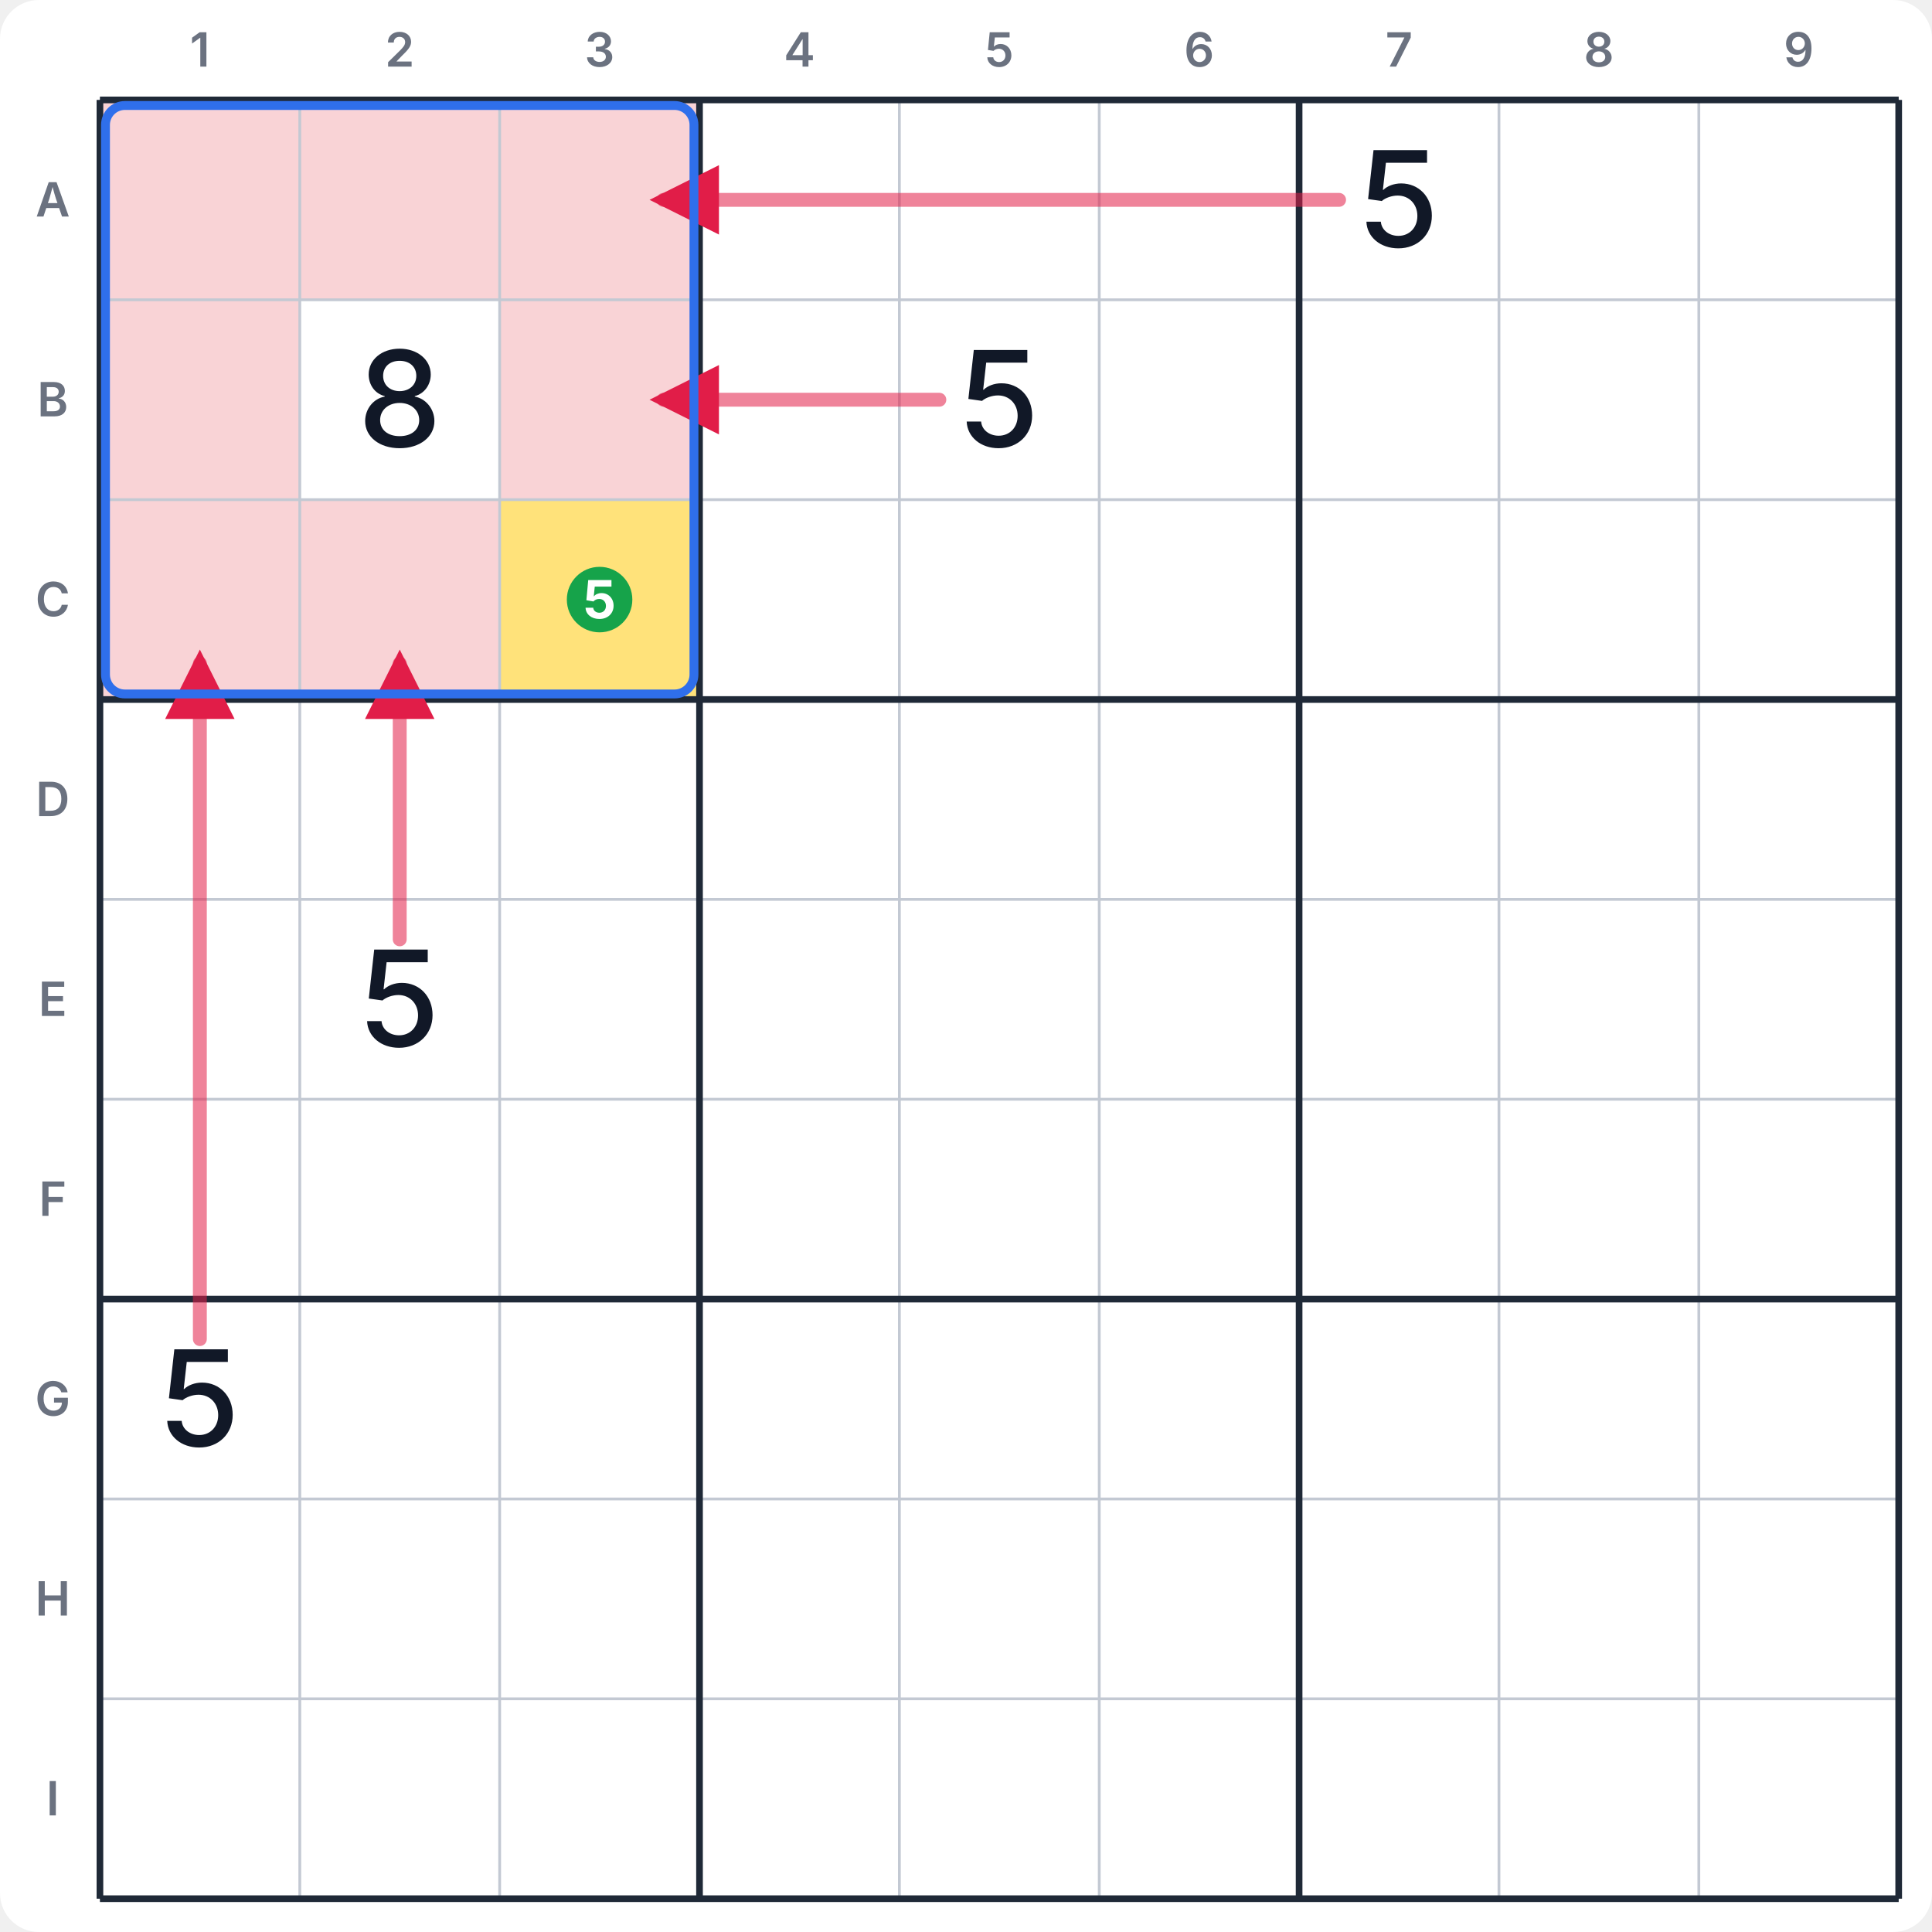
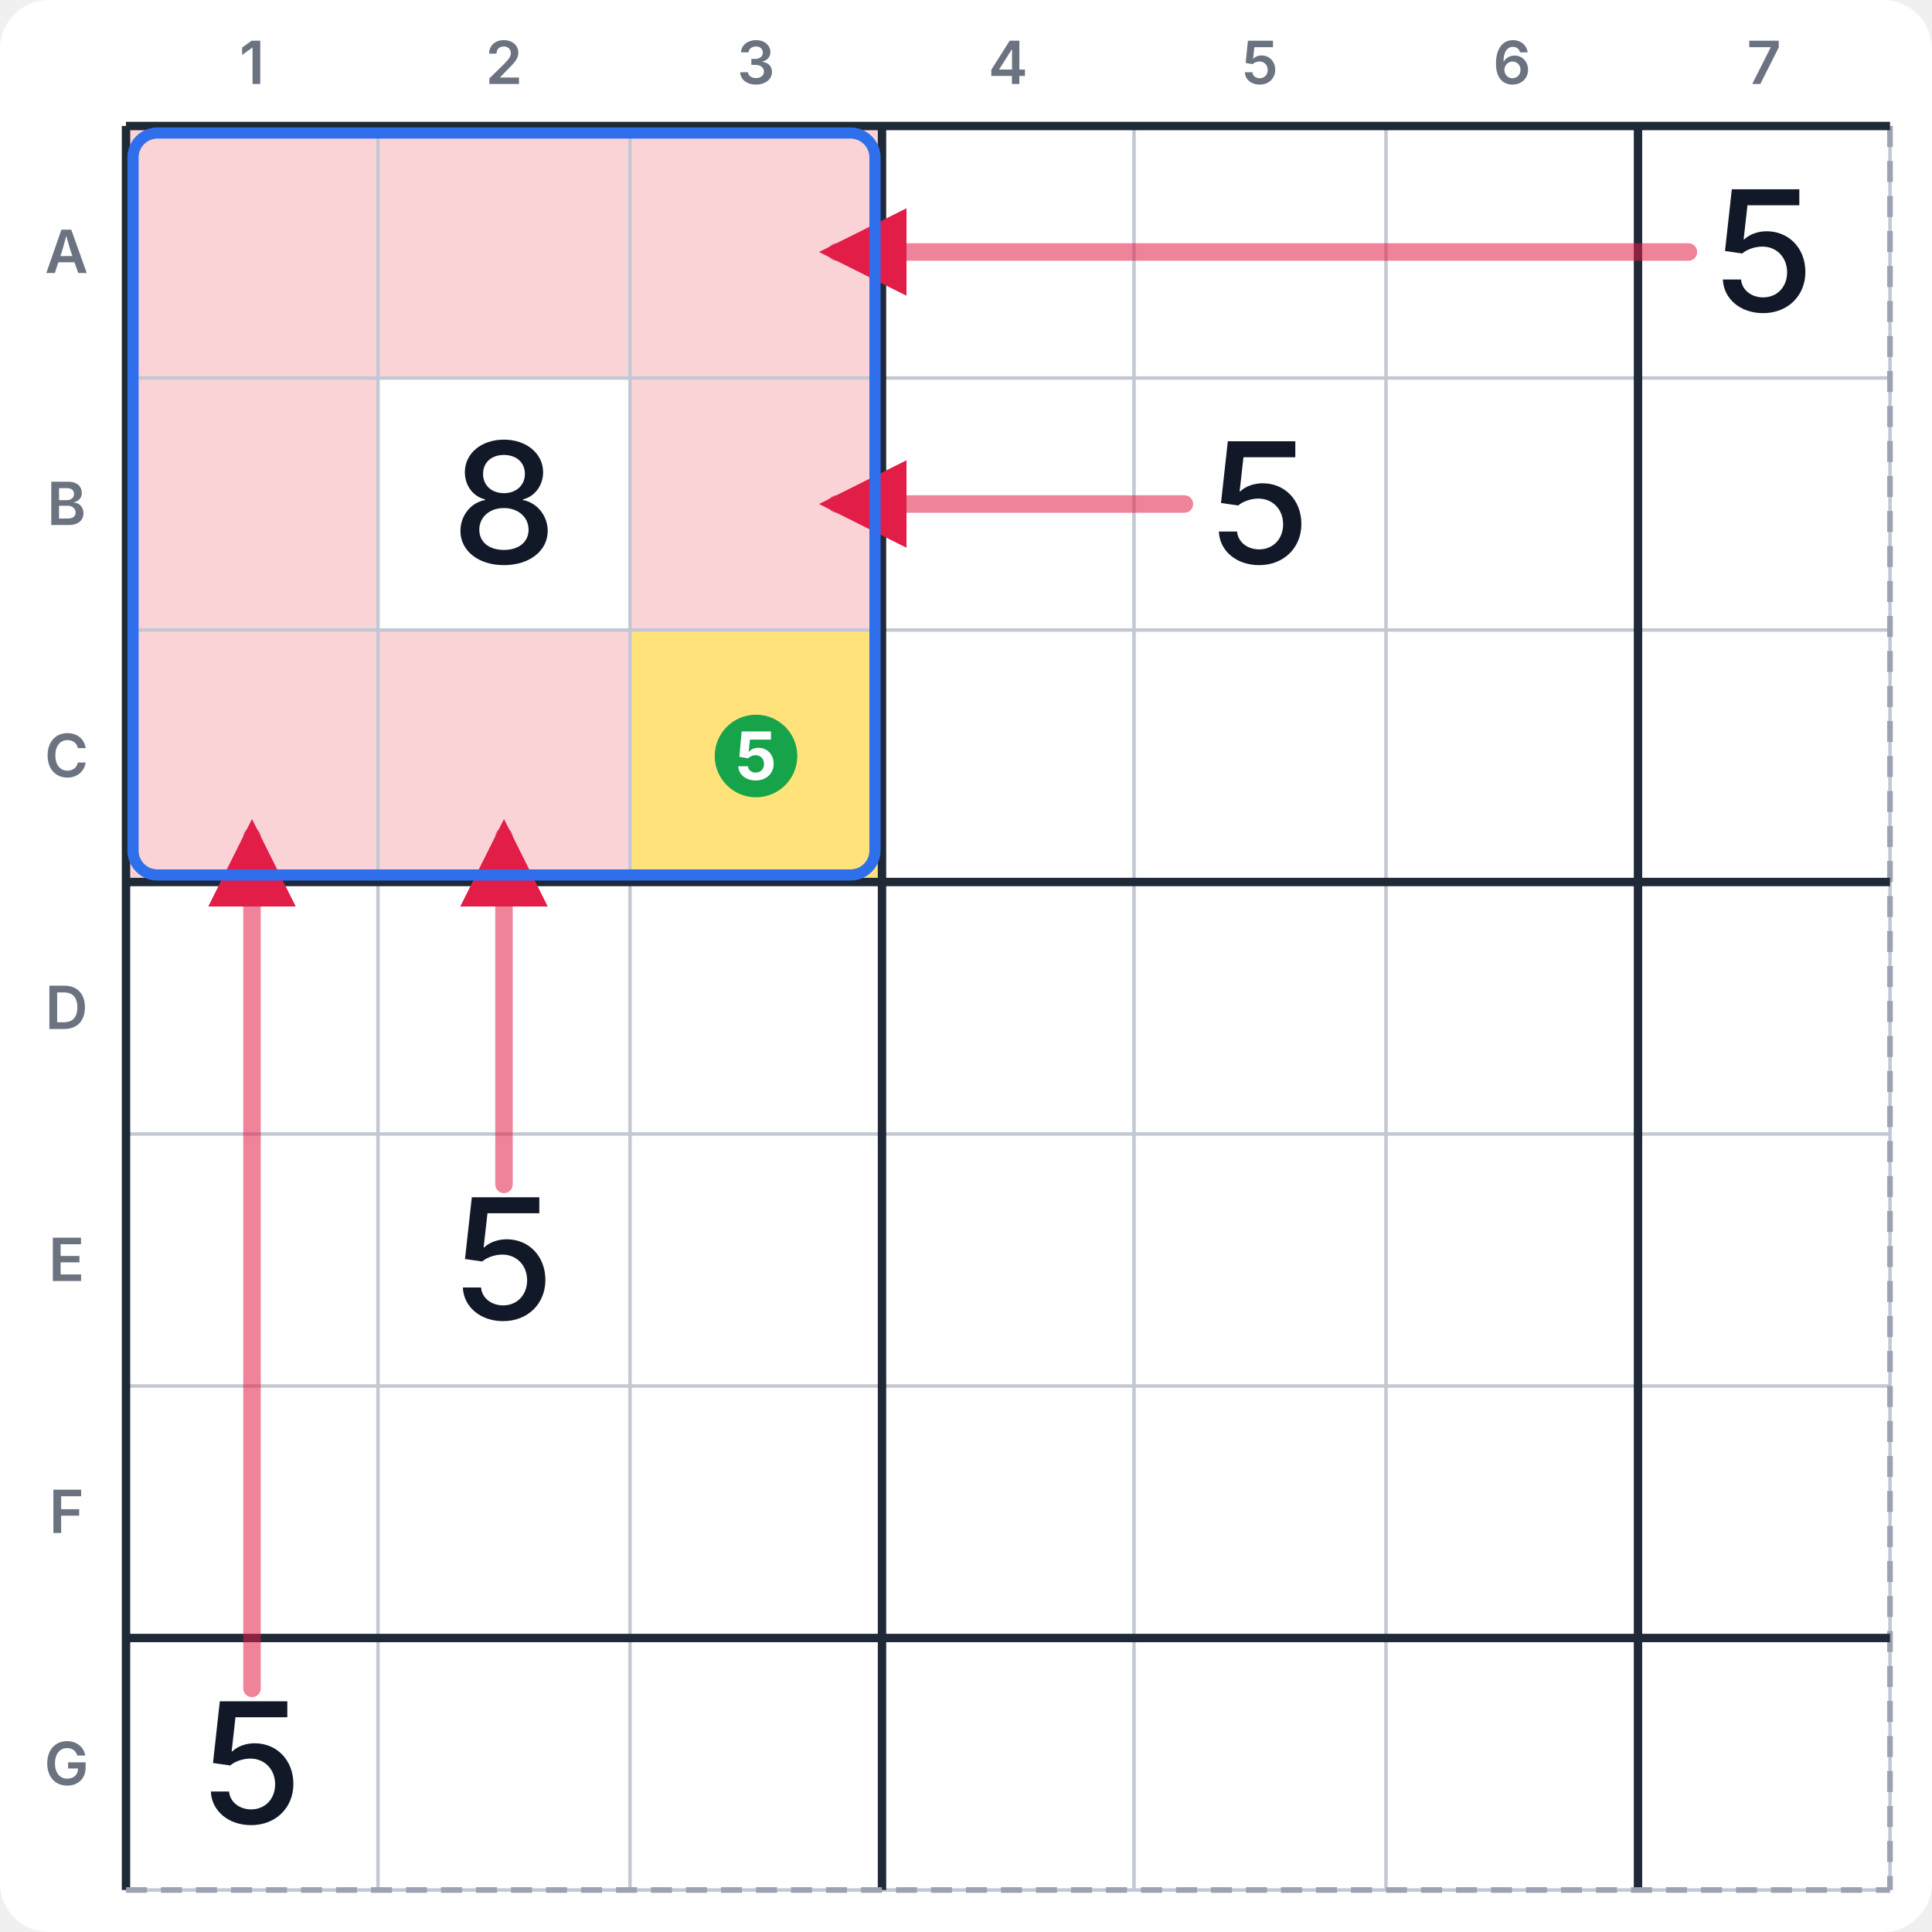
- <svg xmlns="http://www.w3.org/2000/svg" viewBox="0 0 696 696" width="696" height="696" font-family="Inter, 'Segoe UI', Helvetica, Arial, sans-serif">
+ <svg xmlns="http://www.w3.org/2000/svg" viewBox="0 0 552 552" width="552" height="552" font-family="Inter, 'Segoe UI', Helvetica, Arial, sans-serif">
  <defs>
    <marker id="arr" viewBox="0 0 10 10" refX="8" refY="5" markerWidth="5" markerHeight="5" orient="auto-start-reverse">
      <path d="M0,0 L10,5 L0,10 z" fill="#E11D48" />
    </marker>
  </defs>
-   <rect x="0" y="0" width="696" height="696" rx="14" fill="#FFFFFF" />
+   <rect x="0" y="0" width="552" height="552" rx="14" fill="#FFFFFF" />
  <text x="72.0" y="24" text-anchor="middle" font-size="17" font-weight="600" fill="#6B7280">1</text>
  <text x="144.0" y="24" text-anchor="middle" font-size="17" font-weight="600" fill="#6B7280">2</text>
  <text x="216.0" y="24" text-anchor="middle" font-size="17" font-weight="600" fill="#6B7280">3</text>
  <text x="288.0" y="24" text-anchor="middle" font-size="17" font-weight="600" fill="#6B7280">4</text>
  <text x="360.0" y="24" text-anchor="middle" font-size="17" font-weight="600" fill="#6B7280">5</text>
  <text x="432.0" y="24" text-anchor="middle" font-size="17" font-weight="600" fill="#6B7280">6</text>
  <text x="504.0" y="24" text-anchor="middle" font-size="17" font-weight="600" fill="#6B7280">7</text>
-   <text x="576.0" y="24" text-anchor="middle" font-size="17" font-weight="600" fill="#6B7280">8</text>
-   <text x="648.0" y="24" text-anchor="middle" font-size="17" font-weight="600" fill="#6B7280">9</text>
  <text x="19" y="78.0" text-anchor="middle" font-size="17" font-weight="600" fill="#6B7280">A</text>
  <text x="19" y="150.0" text-anchor="middle" font-size="17" font-weight="600" fill="#6B7280">B</text>
  <text x="19" y="222.0" text-anchor="middle" font-size="17" font-weight="600" fill="#6B7280">C</text>
  <text x="19" y="294.0" text-anchor="middle" font-size="17" font-weight="600" fill="#6B7280">D</text>
  <text x="19" y="366.0" text-anchor="middle" font-size="17" font-weight="600" fill="#6B7280">E</text>
  <text x="19" y="438.0" text-anchor="middle" font-size="17" font-weight="600" fill="#6B7280">F</text>
  <text x="19" y="510.0" text-anchor="middle" font-size="17" font-weight="600" fill="#6B7280">G</text>
-   <text x="19" y="582.0" text-anchor="middle" font-size="17" font-weight="600" fill="#6B7280">H</text>
-   <text x="19" y="654.0" text-anchor="middle" font-size="17" font-weight="600" fill="#6B7280">I</text>
  <rect x="36" y="36" width="72" height="72" fill="#F9D3D6" />
  <rect x="108" y="36" width="72" height="72" fill="#F9D3D6" />
  <rect x="180" y="36" width="72" height="72" fill="#F9D3D6" />
  <rect x="36" y="108" width="72" height="72" fill="#F9D3D6" />
  <rect x="180" y="108" width="72" height="72" fill="#F9D3D6" />
  <rect x="36" y="180" width="72" height="72" fill="#F9D3D6" />
  <rect x="108" y="180" width="72" height="72" fill="#F9D3D6" />
  <rect x="180" y="180" width="72" height="72" fill="#FFE27A" />
-   <line x1="36" y1="36" x2="36" y2="684" stroke="#C3C9D3" stroke-width="1" />
-   <line x1="108" y1="36" x2="108" y2="684" stroke="#C3C9D3" stroke-width="1" />
-   <line x1="180" y1="36" x2="180" y2="684" stroke="#C3C9D3" stroke-width="1" />
-   <line x1="252" y1="36" x2="252" y2="684" stroke="#C3C9D3" stroke-width="1" />
-   <line x1="324" y1="36" x2="324" y2="684" stroke="#C3C9D3" stroke-width="1" />
-   <line x1="396" y1="36" x2="396" y2="684" stroke="#C3C9D3" stroke-width="1" />
-   <line x1="468" y1="36" x2="468" y2="684" stroke="#C3C9D3" stroke-width="1" />
-   <line x1="540" y1="36" x2="540" y2="684" stroke="#C3C9D3" stroke-width="1" />
-   <line x1="612" y1="36" x2="612" y2="684" stroke="#C3C9D3" stroke-width="1" />
-   <line x1="684" y1="36" x2="684" y2="684" stroke="#C3C9D3" stroke-width="1" />
-   <line x1="36" y1="36" x2="684" y2="36" stroke="#C3C9D3" stroke-width="1" />
-   <line x1="36" y1="108" x2="684" y2="108" stroke="#C3C9D3" stroke-width="1" />
-   <line x1="36" y1="180" x2="684" y2="180" stroke="#C3C9D3" stroke-width="1" />
-   <line x1="36" y1="252" x2="684" y2="252" stroke="#C3C9D3" stroke-width="1" />
-   <line x1="36" y1="324" x2="684" y2="324" stroke="#C3C9D3" stroke-width="1" />
-   <line x1="36" y1="396" x2="684" y2="396" stroke="#C3C9D3" stroke-width="1" />
-   <line x1="36" y1="468" x2="684" y2="468" stroke="#C3C9D3" stroke-width="1" />
-   <line x1="36" y1="540" x2="684" y2="540" stroke="#C3C9D3" stroke-width="1" />
-   <line x1="36" y1="612" x2="684" y2="612" stroke="#C3C9D3" stroke-width="1" />
-   <line x1="36" y1="684" x2="684" y2="684" stroke="#C3C9D3" stroke-width="1" />
-   <line x1="36" y1="36" x2="36" y2="684" stroke="#1F2937" stroke-width="2.4" />
-   <line x1="252" y1="36" x2="252" y2="684" stroke="#1F2937" stroke-width="2.4" />
-   <line x1="468" y1="36" x2="468" y2="684" stroke="#1F2937" stroke-width="2.4" />
-   <line x1="684" y1="36" x2="684" y2="684" stroke="#1F2937" stroke-width="2.4" />
-   <line x1="36" y1="36" x2="684" y2="36" stroke="#1F2937" stroke-width="2.4" />
-   <line x1="36" y1="252" x2="684" y2="252" stroke="#1F2937" stroke-width="2.4" />
-   <line x1="36" y1="468" x2="684" y2="468" stroke="#1F2937" stroke-width="2.4" />
-   <line x1="36" y1="684" x2="684" y2="684" stroke="#1F2937" stroke-width="2.4" />
+   <line x1="36" y1="36" x2="36" y2="540" stroke="#C3C9D3" stroke-width="1" />
+   <line x1="108" y1="36" x2="108" y2="540" stroke="#C3C9D3" stroke-width="1" />
+   <line x1="180" y1="36" x2="180" y2="540" stroke="#C3C9D3" stroke-width="1" />
+   <line x1="252" y1="36" x2="252" y2="540" stroke="#C3C9D3" stroke-width="1" />
+   <line x1="324" y1="36" x2="324" y2="540" stroke="#C3C9D3" stroke-width="1" />
+   <line x1="396" y1="36" x2="396" y2="540" stroke="#C3C9D3" stroke-width="1" />
+   <line x1="468" y1="36" x2="468" y2="540" stroke="#C3C9D3" stroke-width="1" />
+   <line x1="540" y1="36" x2="540" y2="540" stroke="#C3C9D3" stroke-width="1" />
+   <line x1="36" y1="36" x2="540" y2="36" stroke="#C3C9D3" stroke-width="1" />
+   <line x1="36" y1="108" x2="540" y2="108" stroke="#C3C9D3" stroke-width="1" />
+   <line x1="36" y1="180" x2="540" y2="180" stroke="#C3C9D3" stroke-width="1" />
+   <line x1="36" y1="252" x2="540" y2="252" stroke="#C3C9D3" stroke-width="1" />
+   <line x1="36" y1="324" x2="540" y2="324" stroke="#C3C9D3" stroke-width="1" />
+   <line x1="36" y1="396" x2="540" y2="396" stroke="#C3C9D3" stroke-width="1" />
+   <line x1="36" y1="468" x2="540" y2="468" stroke="#C3C9D3" stroke-width="1" />
+   <line x1="36" y1="540" x2="540" y2="540" stroke="#C3C9D3" stroke-width="1" />
+   <line x1="36" y1="36" x2="36" y2="540" stroke="#1F2937" stroke-width="2.4" />
+   <line x1="252" y1="36" x2="252" y2="540" stroke="#1F2937" stroke-width="2.4" />
+   <line x1="468" y1="36" x2="468" y2="540" stroke="#1F2937" stroke-width="2.4" />
+   <line x1="540" y1="36" x2="540" y2="540" stroke="#9AA3B2" stroke-width="1.6" stroke-dasharray="6 4" />
+   <line x1="36" y1="36" x2="540" y2="36" stroke="#1F2937" stroke-width="2.4" />
+   <line x1="36" y1="252" x2="540" y2="252" stroke="#1F2937" stroke-width="2.4" />
+   <line x1="36" y1="468" x2="540" y2="468" stroke="#1F2937" stroke-width="2.4" />
+   <line x1="36" y1="540" x2="540" y2="540" stroke="#9AA3B2" stroke-width="1.6" stroke-dasharray="6 4" />
  <line x1="482.4" y1="72.0" x2="239.0" y2="72.0" stroke="#E11D48" stroke-opacity="0.55" stroke-width="5" stroke-linecap="round" marker-end="url(#arr)" />
  <line x1="338.4" y1="144.0" x2="239.0" y2="144.0" stroke="#E11D48" stroke-opacity="0.55" stroke-width="5" stroke-linecap="round" marker-end="url(#arr)" />
  <line x1="72.0" y1="482.4" x2="72.0" y2="239.0" stroke="#E11D48" stroke-opacity="0.55" stroke-width="5" stroke-linecap="round" marker-end="url(#arr)" />
  <line x1="144.0" y1="338.4" x2="144.0" y2="239.0" stroke="#E11D48" stroke-opacity="0.55" stroke-width="5" stroke-linecap="round" marker-end="url(#arr)" />
  <rect x="38" y="38" width="212" height="212" rx="7" fill="none" stroke="#2F6FEB" stroke-width="3.2" />
  <text x="504.0" y="89.0" text-anchor="middle" font-size="48" font-weight="500" fill="#111827">5</text>
  <text x="360.0" y="161.0" text-anchor="middle" font-size="48" font-weight="500" fill="#111827">5</text>
  <text x="72.0" y="521.0" text-anchor="middle" font-size="48" font-weight="500" fill="#111827">5</text>
  <text x="144.0" y="377.0" text-anchor="middle" font-size="48" font-weight="500" fill="#111827">5</text>
  <text x="144.0" y="161.0" text-anchor="middle" font-size="48" font-weight="500" fill="#111827">8</text>
  <circle cx="216.0" cy="216.0" r="11.8" fill="#16A34A" />
  <text x="216.0" y="222.8" text-anchor="middle" font-size="19" font-weight="700" fill="#FFFFFF">5</text>
</svg>
